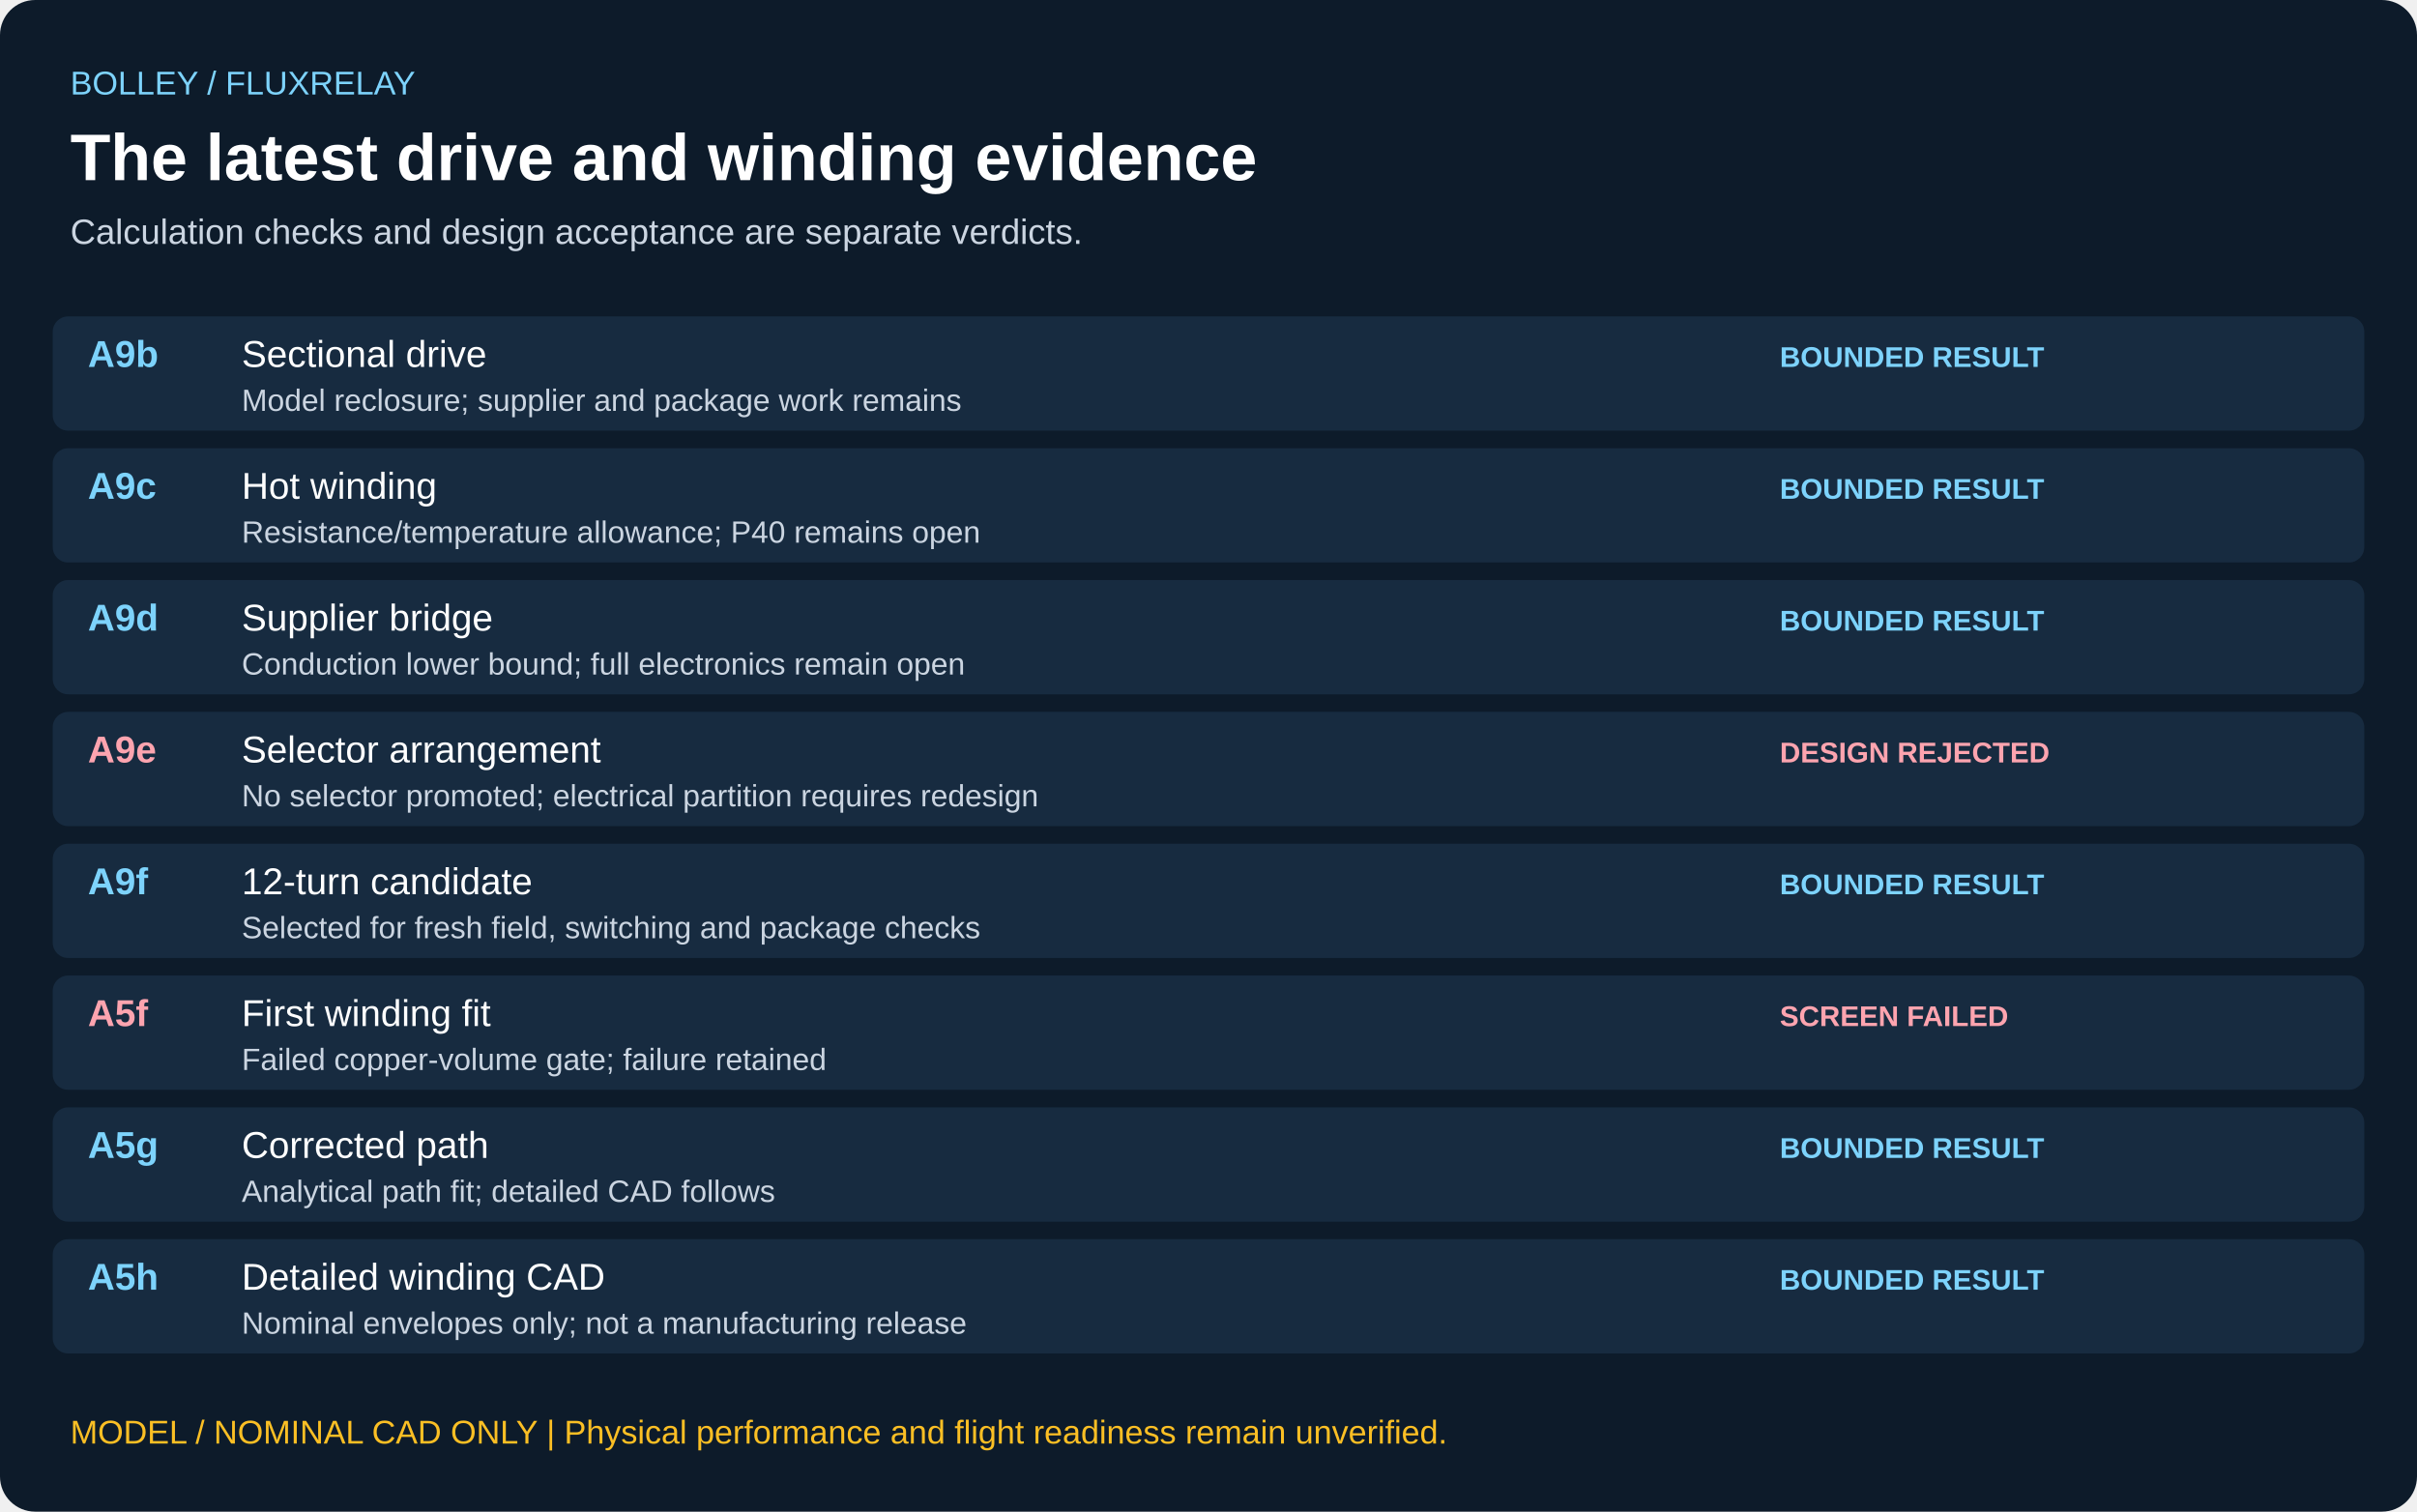
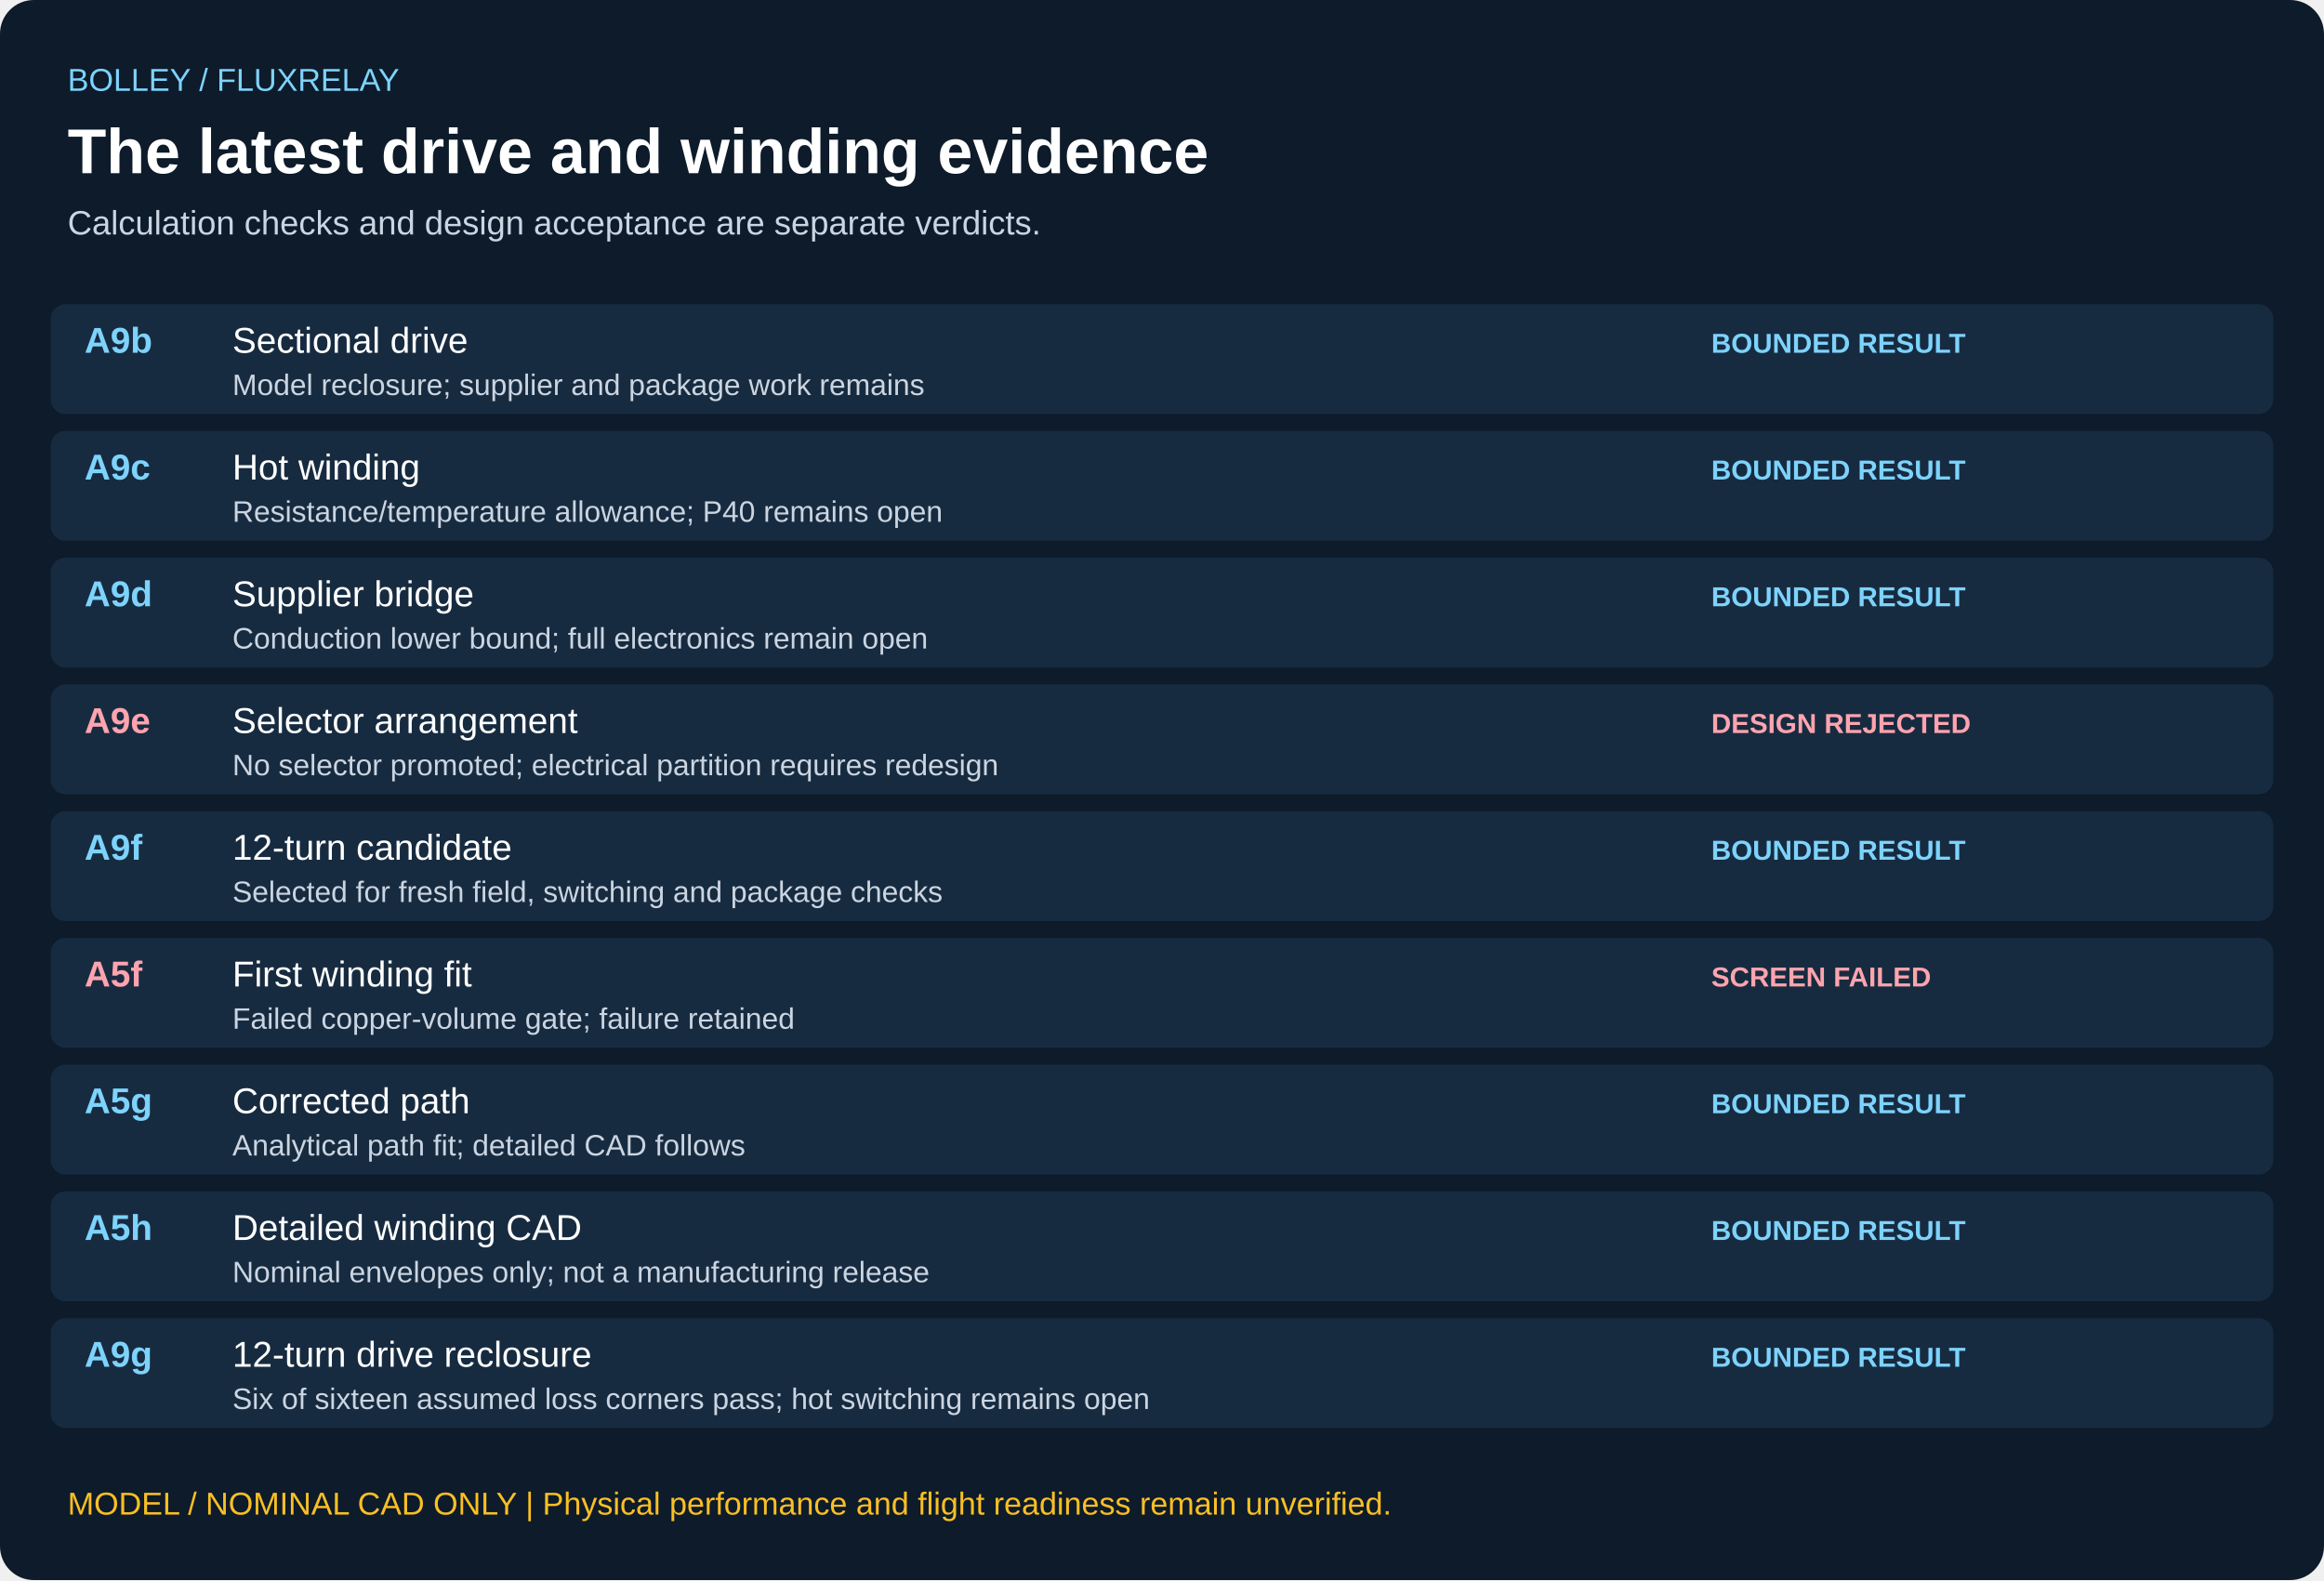
- <svg xmlns="http://www.w3.org/2000/svg" width="1100" height="688" viewBox="0 0 1100 688" role="img" aria-labelledby="title desc">
-   <rect width="1100" height="688" rx="16" fill="#0d1b2a" />
+ <svg xmlns="http://www.w3.org/2000/svg" width="1100" height="748" viewBox="0 0 1100 748" role="img" aria-labelledby="title desc">
+   <rect width="1100" height="748" rx="16" fill="#0d1b2a" />
  <g font-family="Arial, sans-serif">
    <text x="32" y="43" font-size="15" fill="#7dd3fc">BOLLEY / FLUXRELAY</text>
    <text x="32" y="82" font-size="30" font-weight="bold" fill="#ffffff">The latest drive and winding evidence</text>
    <text x="32" y="111" font-size="16" fill="#cbd5e1">Calculation checks and design acceptance are separate verdicts.</text>
    <rect x="24" y="144" width="1052" height="52" rx="7" fill="#172b40" />
    <text x="40" y="167" font-size="17" font-weight="bold" fill="#7dd3fc">A9b</text>
    <text x="110" y="167" font-size="17" fill="#ffffff">Sectional drive</text>
    <text x="810" y="167" font-size="13" font-weight="bold" fill="#7dd3fc">BOUNDED RESULT</text>
    <text x="110" y="187" font-size="14" fill="#cbd5e1">Model reclosure; supplier and package work remains</text>
    <rect x="24" y="204" width="1052" height="52" rx="7" fill="#172b40" />
    <text x="40" y="227" font-size="17" font-weight="bold" fill="#7dd3fc">A9c</text>
    <text x="110" y="227" font-size="17" fill="#ffffff">Hot winding</text>
    <text x="810" y="227" font-size="13" font-weight="bold" fill="#7dd3fc">BOUNDED RESULT</text>
    <text x="110" y="247" font-size="14" fill="#cbd5e1">Resistance/temperature allowance; P40 remains open</text>
    <rect x="24" y="264" width="1052" height="52" rx="7" fill="#172b40" />
    <text x="40" y="287" font-size="17" font-weight="bold" fill="#7dd3fc">A9d</text>
    <text x="110" y="287" font-size="17" fill="#ffffff">Supplier bridge</text>
    <text x="810" y="287" font-size="13" font-weight="bold" fill="#7dd3fc">BOUNDED RESULT</text>
    <text x="110" y="307" font-size="14" fill="#cbd5e1">Conduction lower bound; full electronics remain open</text>
    <rect x="24" y="324" width="1052" height="52" rx="7" fill="#172b40" />
    <text x="40" y="347" font-size="17" font-weight="bold" fill="#fda4af">A9e</text>
    <text x="110" y="347" font-size="17" fill="#ffffff">Selector arrangement</text>
    <text x="810" y="347" font-size="13" font-weight="bold" fill="#fda4af">DESIGN REJECTED</text>
    <text x="110" y="367" font-size="14" fill="#cbd5e1">No selector promoted; electrical partition requires redesign</text>
    <rect x="24" y="384" width="1052" height="52" rx="7" fill="#172b40" />
    <text x="40" y="407" font-size="17" font-weight="bold" fill="#7dd3fc">A9f</text>
    <text x="110" y="407" font-size="17" fill="#ffffff">12-turn candidate</text>
    <text x="810" y="407" font-size="13" font-weight="bold" fill="#7dd3fc">BOUNDED RESULT</text>
    <text x="110" y="427" font-size="14" fill="#cbd5e1">Selected for fresh field, switching and package checks</text>
    <rect x="24" y="444" width="1052" height="52" rx="7" fill="#172b40" />
    <text x="40" y="467" font-size="17" font-weight="bold" fill="#fda4af">A5f</text>
    <text x="110" y="467" font-size="17" fill="#ffffff">First winding fit</text>
    <text x="810" y="467" font-size="13" font-weight="bold" fill="#fda4af">SCREEN FAILED</text>
    <text x="110" y="487" font-size="14" fill="#cbd5e1">Failed copper-volume gate; failure retained</text>
    <rect x="24" y="504" width="1052" height="52" rx="7" fill="#172b40" />
    <text x="40" y="527" font-size="17" font-weight="bold" fill="#7dd3fc">A5g</text>
    <text x="110" y="527" font-size="17" fill="#ffffff">Corrected path</text>
    <text x="810" y="527" font-size="13" font-weight="bold" fill="#7dd3fc">BOUNDED RESULT</text>
    <text x="110" y="547" font-size="14" fill="#cbd5e1">Analytical path fit; detailed CAD follows</text>
    <rect x="24" y="564" width="1052" height="52" rx="7" fill="#172b40" />
    <text x="40" y="587" font-size="17" font-weight="bold" fill="#7dd3fc">A5h</text>
    <text x="110" y="587" font-size="17" fill="#ffffff">Detailed winding CAD</text>
    <text x="810" y="587" font-size="13" font-weight="bold" fill="#7dd3fc">BOUNDED RESULT</text>
    <text x="110" y="607" font-size="14" fill="#cbd5e1">Nominal envelopes only; not a manufacturing release</text>
-     <text x="32" y="657" font-size="15" fill="#fbbf24">MODEL / NOMINAL CAD ONLY  |  Physical performance and flight readiness remain unverified.</text>
+     <rect x="24" y="624" width="1052" height="52" rx="7" fill="#172b40" />
+     <text x="40" y="647" font-size="17" font-weight="bold" fill="#7dd3fc">A9g</text>
+     <text x="110" y="647" font-size="17" fill="#ffffff">12-turn drive reclosure</text>
+     <text x="810" y="647" font-size="13" font-weight="bold" fill="#7dd3fc">BOUNDED RESULT</text>
+     <text x="110" y="667" font-size="14" fill="#cbd5e1">Six of sixteen assumed loss corners pass; hot switching remains open</text>
+     <text x="32" y="717" font-size="15" fill="#fbbf24">MODEL / NOMINAL CAD ONLY  |  Physical performance and flight readiness remain unverified.</text>
  </g>
</svg>
